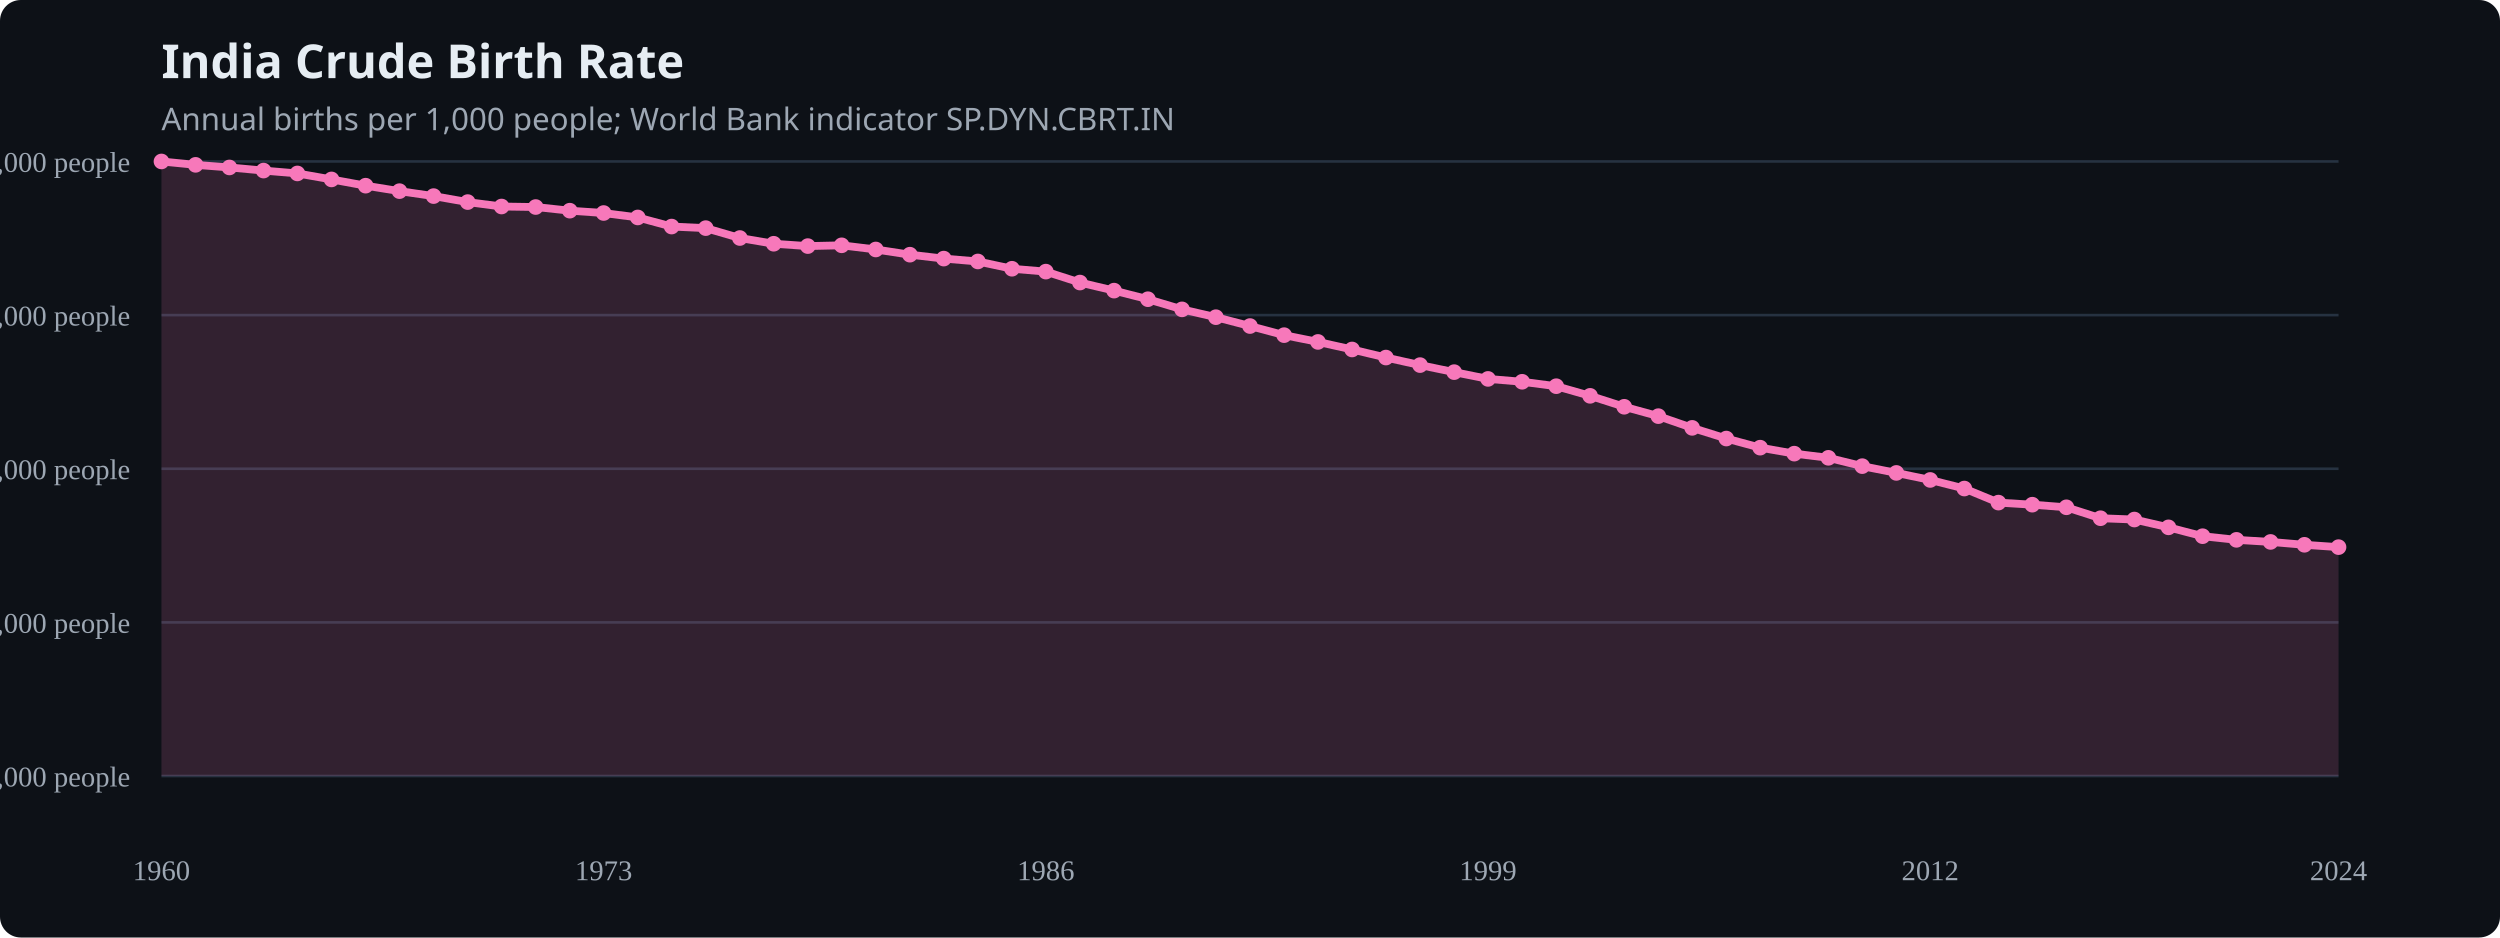
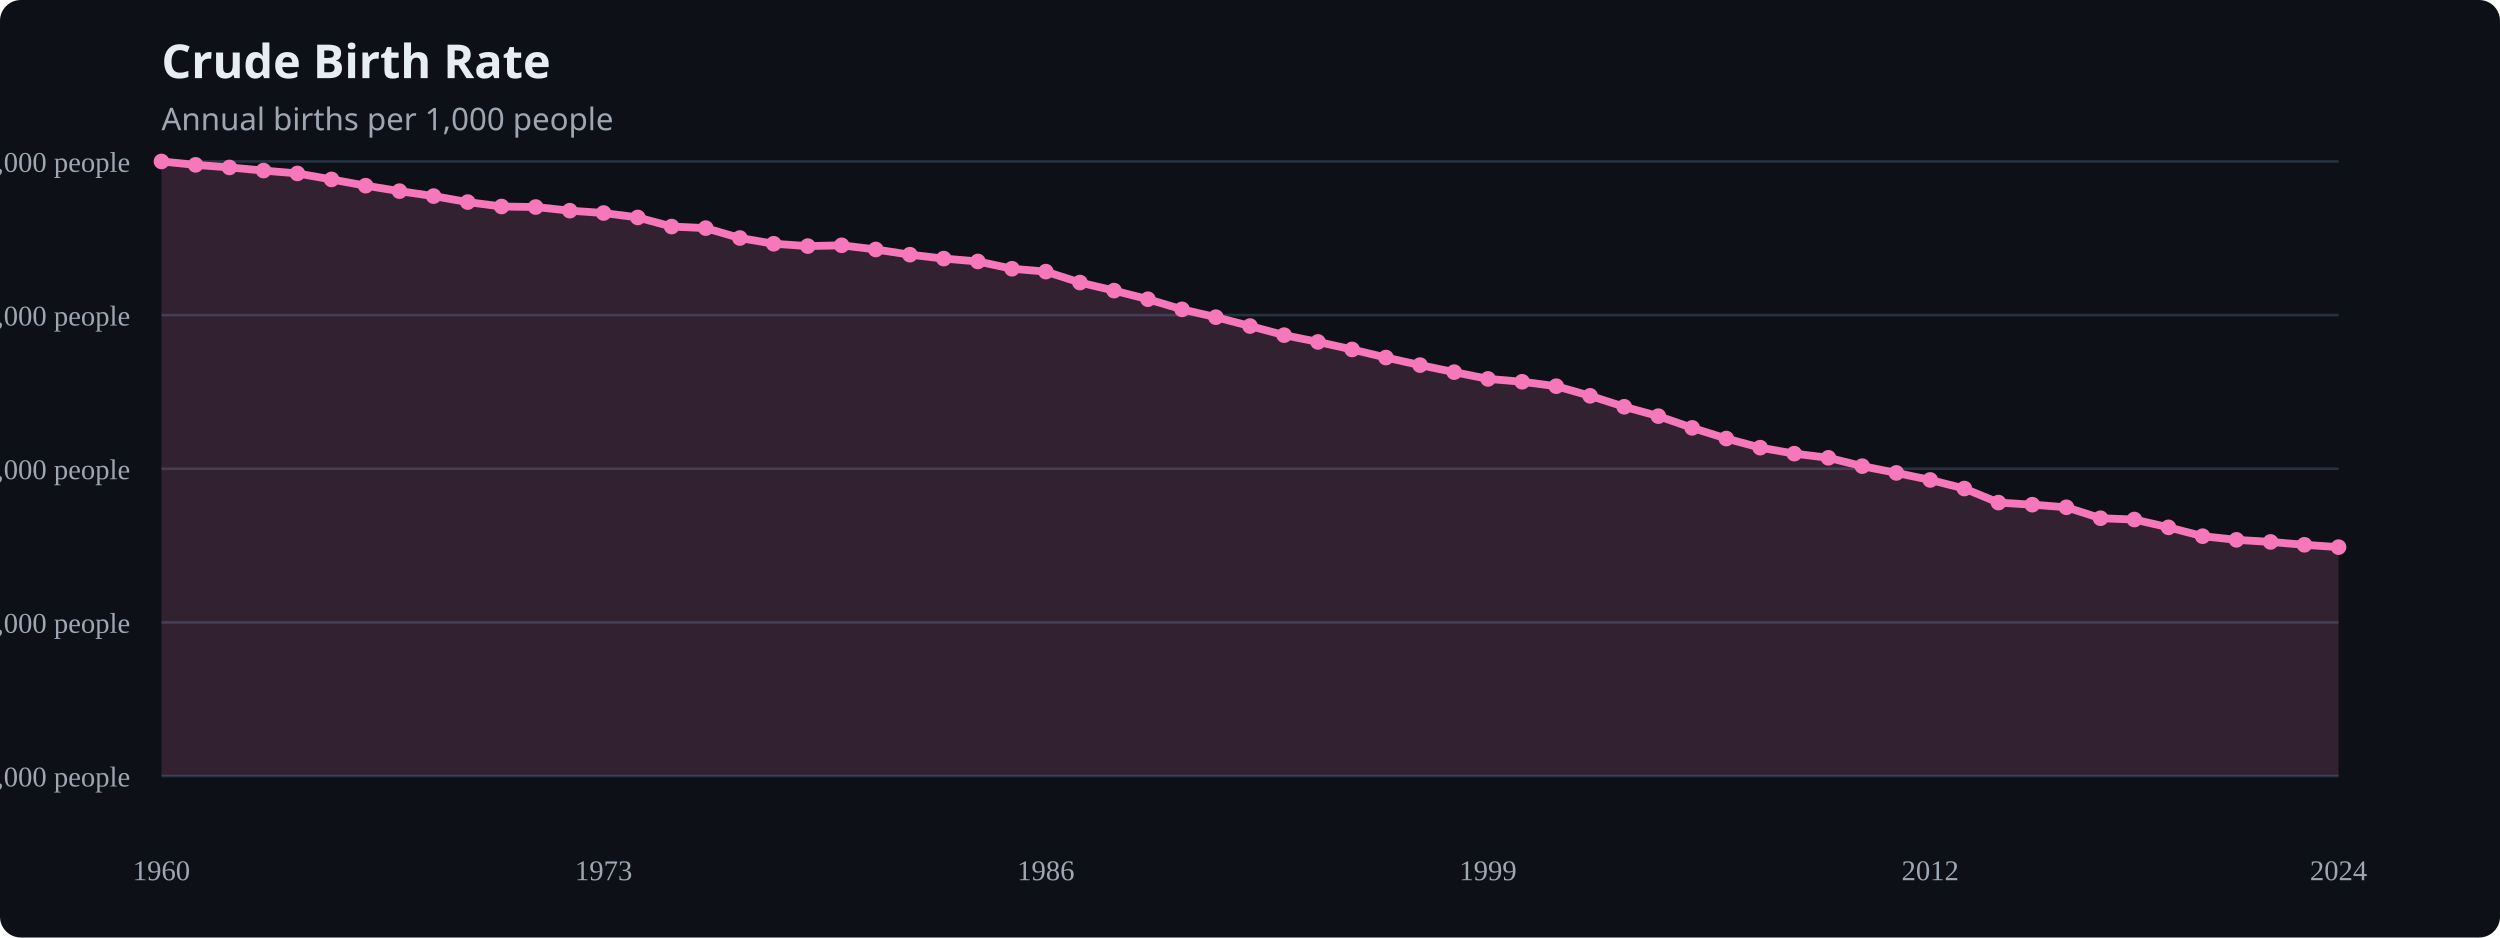
- <svg xmlns="http://www.w3.org/2000/svg" width="960" height="360" viewBox="0 0 960 360" role="img" aria-label="India Crude Birth Rate">
+ <svg xmlns="http://www.w3.org/2000/svg" width="960" height="360" viewBox="0 0 960 360" role="img" aria-label="Crude Birth Rate">
  <rect width="100%" height="100%" fill="#0d1117" rx="8" />
-   <text x="62" y="30" fill="#e6edf3" font-size="18" font-family="system-ui, sans-serif" font-weight="700">India Crude Birth Rate</text>
-   <text x="62" y="50" fill="#9da7b3" font-size="12" font-family="system-ui, sans-serif">Annual births per 1,000 people; World Bank indicator SP.DYN.CBRT.IN</text>
+   <text x="62" y="30" fill="#e6edf3" font-size="18" font-family="system-ui, sans-serif" font-weight="700">Crude Birth Rate</text>
+   <text x="62" y="50" fill="#9da7b3" font-size="12" font-family="system-ui, sans-serif">Annual births per 1,000 people</text>
  <line x1="62" y1="62.0" x2="898" y2="62.0" stroke="#263241" stroke-width="1" />
  <text x="50" y="66.0" text-anchor="end" fill="#9da7b3" font-size="11">42.9 births per 1,000 people</text>
  <line x1="62" y1="121.0" x2="898" y2="121.0" stroke="#263241" stroke-width="1" />
  <text x="50" y="125.0" text-anchor="end" fill="#9da7b3" font-size="11">32.2 births per 1,000 people</text>
  <line x1="62" y1="180.0" x2="898" y2="180.0" stroke="#263241" stroke-width="1" />
  <text x="50" y="184.0" text-anchor="end" fill="#9da7b3" font-size="11">21.5 births per 1,000 people</text>
  <line x1="62" y1="239.0" x2="898" y2="239.0" stroke="#263241" stroke-width="1" />
  <text x="50" y="243.0" text-anchor="end" fill="#9da7b3" font-size="11">10.7 births per 1,000 people</text>
  <line x1="62" y1="298.0" x2="898" y2="298.0" stroke="#263241" stroke-width="1" />
  <text x="50" y="302.0" text-anchor="end" fill="#9da7b3" font-size="11">0.0 births per 1,000 people</text>
  <polygon points="62,298 62.0,62.0 75.1,63.3 88.1,64.3 101.2,65.5 114.2,66.6 127.3,68.9 140.4,71.3 153.4,73.4 166.5,75.3 179.6,77.6 192.6,79.3 205.7,79.5 218.8,80.9 231.8,81.8 244.9,83.5 257.9,87.0 271.0,87.6 284.1,91.4 297.1,93.6 310.2,94.5 323.2,94.2 336.3,95.8 349.4,97.8 362.4,99.3 375.5,100.4 388.6,103.2 401.6,104.3 414.7,108.5 427.8,111.6 440.8,114.9 453.9,118.8 466.9,121.8 480.0,125.2 493.1,128.7 506.1,131.3 519.2,134.2 532.2,137.3 545.3,140.2 558.4,142.9 571.4,145.5 584.5,146.6 597.6,148.3 610.6,152.0 623.7,156.2 636.8,159.8 649.8,164.3 662.9,168.4 675.9,171.9 689.0,174.2 702.1,175.8 715.1,179.0 728.2,181.6 741.2,184.3 754.3,187.6 767.4,193.0 780.4,193.8 793.5,194.8 806.6,199.0 819.6,199.5 832.7,202.5 845.8,205.9 858.8,207.3 871.9,208.1 884.9,209.2 898.0,210.1 898,298" fill="#f778ba" opacity="0.16" />
  <polyline points="62.0,62.0 75.1,63.3 88.1,64.3 101.2,65.5 114.2,66.6 127.3,68.9 140.4,71.3 153.4,73.4 166.5,75.3 179.6,77.6 192.6,79.3 205.7,79.5 218.8,80.9 231.8,81.8 244.9,83.5 257.9,87.0 271.0,87.6 284.1,91.4 297.1,93.6 310.2,94.5 323.2,94.2 336.3,95.8 349.4,97.8 362.4,99.3 375.5,100.4 388.6,103.2 401.6,104.3 414.7,108.5 427.8,111.6 440.8,114.9 453.9,118.8 466.9,121.8 480.0,125.2 493.1,128.7 506.1,131.3 519.2,134.2 532.2,137.3 545.3,140.2 558.4,142.9 571.4,145.5 584.5,146.6 597.6,148.3 610.6,152.0 623.7,156.2 636.8,159.8 649.8,164.3 662.9,168.4 675.9,171.9 689.0,174.2 702.1,175.8 715.1,179.0 728.2,181.6 741.2,184.3 754.3,187.6 767.4,193.0 780.4,193.8 793.5,194.8 806.6,199.0 819.6,199.5 832.7,202.5 845.8,205.9 858.8,207.3 871.9,208.1 884.9,209.2 898.0,210.1" fill="none" stroke="#f778ba" stroke-width="3" stroke-linejoin="round" stroke-linecap="round" />
  <circle cx="62.0" cy="62.0" r="3" fill="#f778ba" />
  <circle cx="75.1" cy="63.3" r="3" fill="#f778ba" />
  <circle cx="88.1" cy="64.3" r="3" fill="#f778ba" />
  <circle cx="101.2" cy="65.5" r="3" fill="#f778ba" />
  <circle cx="114.2" cy="66.6" r="3" fill="#f778ba" />
  <circle cx="127.3" cy="68.9" r="3" fill="#f778ba" />
  <circle cx="140.4" cy="71.3" r="3" fill="#f778ba" />
  <circle cx="153.4" cy="73.4" r="3" fill="#f778ba" />
  <circle cx="166.5" cy="75.3" r="3" fill="#f778ba" />
  <circle cx="179.6" cy="77.6" r="3" fill="#f778ba" />
  <circle cx="192.6" cy="79.3" r="3" fill="#f778ba" />
  <circle cx="205.7" cy="79.5" r="3" fill="#f778ba" />
  <circle cx="218.8" cy="80.9" r="3" fill="#f778ba" />
  <circle cx="231.8" cy="81.8" r="3" fill="#f778ba" />
  <circle cx="244.9" cy="83.5" r="3" fill="#f778ba" />
  <circle cx="257.9" cy="87.0" r="3" fill="#f778ba" />
  <circle cx="271.0" cy="87.6" r="3" fill="#f778ba" />
  <circle cx="284.1" cy="91.4" r="3" fill="#f778ba" />
  <circle cx="297.1" cy="93.6" r="3" fill="#f778ba" />
  <circle cx="310.2" cy="94.5" r="3" fill="#f778ba" />
  <circle cx="323.2" cy="94.2" r="3" fill="#f778ba" />
  <circle cx="336.3" cy="95.8" r="3" fill="#f778ba" />
  <circle cx="349.4" cy="97.8" r="3" fill="#f778ba" />
  <circle cx="362.4" cy="99.3" r="3" fill="#f778ba" />
  <circle cx="375.5" cy="100.4" r="3" fill="#f778ba" />
  <circle cx="388.6" cy="103.2" r="3" fill="#f778ba" />
  <circle cx="401.6" cy="104.3" r="3" fill="#f778ba" />
  <circle cx="414.7" cy="108.5" r="3" fill="#f778ba" />
  <circle cx="427.8" cy="111.6" r="3" fill="#f778ba" />
  <circle cx="440.8" cy="114.9" r="3" fill="#f778ba" />
  <circle cx="453.9" cy="118.8" r="3" fill="#f778ba" />
  <circle cx="466.9" cy="121.8" r="3" fill="#f778ba" />
  <circle cx="480.0" cy="125.2" r="3" fill="#f778ba" />
  <circle cx="493.1" cy="128.7" r="3" fill="#f778ba" />
  <circle cx="506.1" cy="131.3" r="3" fill="#f778ba" />
  <circle cx="519.2" cy="134.2" r="3" fill="#f778ba" />
  <circle cx="532.2" cy="137.3" r="3" fill="#f778ba" />
  <circle cx="545.3" cy="140.2" r="3" fill="#f778ba" />
  <circle cx="558.4" cy="142.9" r="3" fill="#f778ba" />
  <circle cx="571.4" cy="145.5" r="3" fill="#f778ba" />
  <circle cx="584.5" cy="146.6" r="3" fill="#f778ba" />
  <circle cx="597.6" cy="148.3" r="3" fill="#f778ba" />
  <circle cx="610.6" cy="152.0" r="3" fill="#f778ba" />
  <circle cx="623.7" cy="156.2" r="3" fill="#f778ba" />
  <circle cx="636.8" cy="159.8" r="3" fill="#f778ba" />
  <circle cx="649.8" cy="164.3" r="3" fill="#f778ba" />
  <circle cx="662.9" cy="168.4" r="3" fill="#f778ba" />
  <circle cx="675.9" cy="171.9" r="3" fill="#f778ba" />
  <circle cx="689.0" cy="174.2" r="3" fill="#f778ba" />
  <circle cx="702.1" cy="175.8" r="3" fill="#f778ba" />
  <circle cx="715.1" cy="179.0" r="3" fill="#f778ba" />
  <circle cx="728.2" cy="181.6" r="3" fill="#f778ba" />
  <circle cx="741.2" cy="184.3" r="3" fill="#f778ba" />
  <circle cx="754.3" cy="187.6" r="3" fill="#f778ba" />
  <circle cx="767.4" cy="193.0" r="3" fill="#f778ba" />
  <circle cx="780.4" cy="193.8" r="3" fill="#f778ba" />
  <circle cx="793.5" cy="194.8" r="3" fill="#f778ba" />
  <circle cx="806.6" cy="199.0" r="3" fill="#f778ba" />
  <circle cx="819.6" cy="199.5" r="3" fill="#f778ba" />
  <circle cx="832.7" cy="202.5" r="3" fill="#f778ba" />
  <circle cx="845.8" cy="205.9" r="3" fill="#f778ba" />
  <circle cx="858.8" cy="207.3" r="3" fill="#f778ba" />
  <circle cx="871.9" cy="208.1" r="3" fill="#f778ba" />
  <circle cx="884.9" cy="209.2" r="3" fill="#f778ba" />
  <circle cx="898.0" cy="210.1" r="3" fill="#f778ba" />
  <text x="62.0" y="338" text-anchor="middle" fill="#9da7b3" font-size="11">1960</text>
  <text x="231.8" y="338" text-anchor="middle" fill="#9da7b3" font-size="11">1973</text>
  <text x="401.6" y="338" text-anchor="middle" fill="#9da7b3" font-size="11">1986</text>
  <text x="571.4" y="338" text-anchor="middle" fill="#9da7b3" font-size="11">1999</text>
  <text x="741.2" y="338" text-anchor="middle" fill="#9da7b3" font-size="11">2012</text>
  <text x="898.0" y="338" text-anchor="middle" fill="#9da7b3" font-size="11">2024</text>
</svg>
